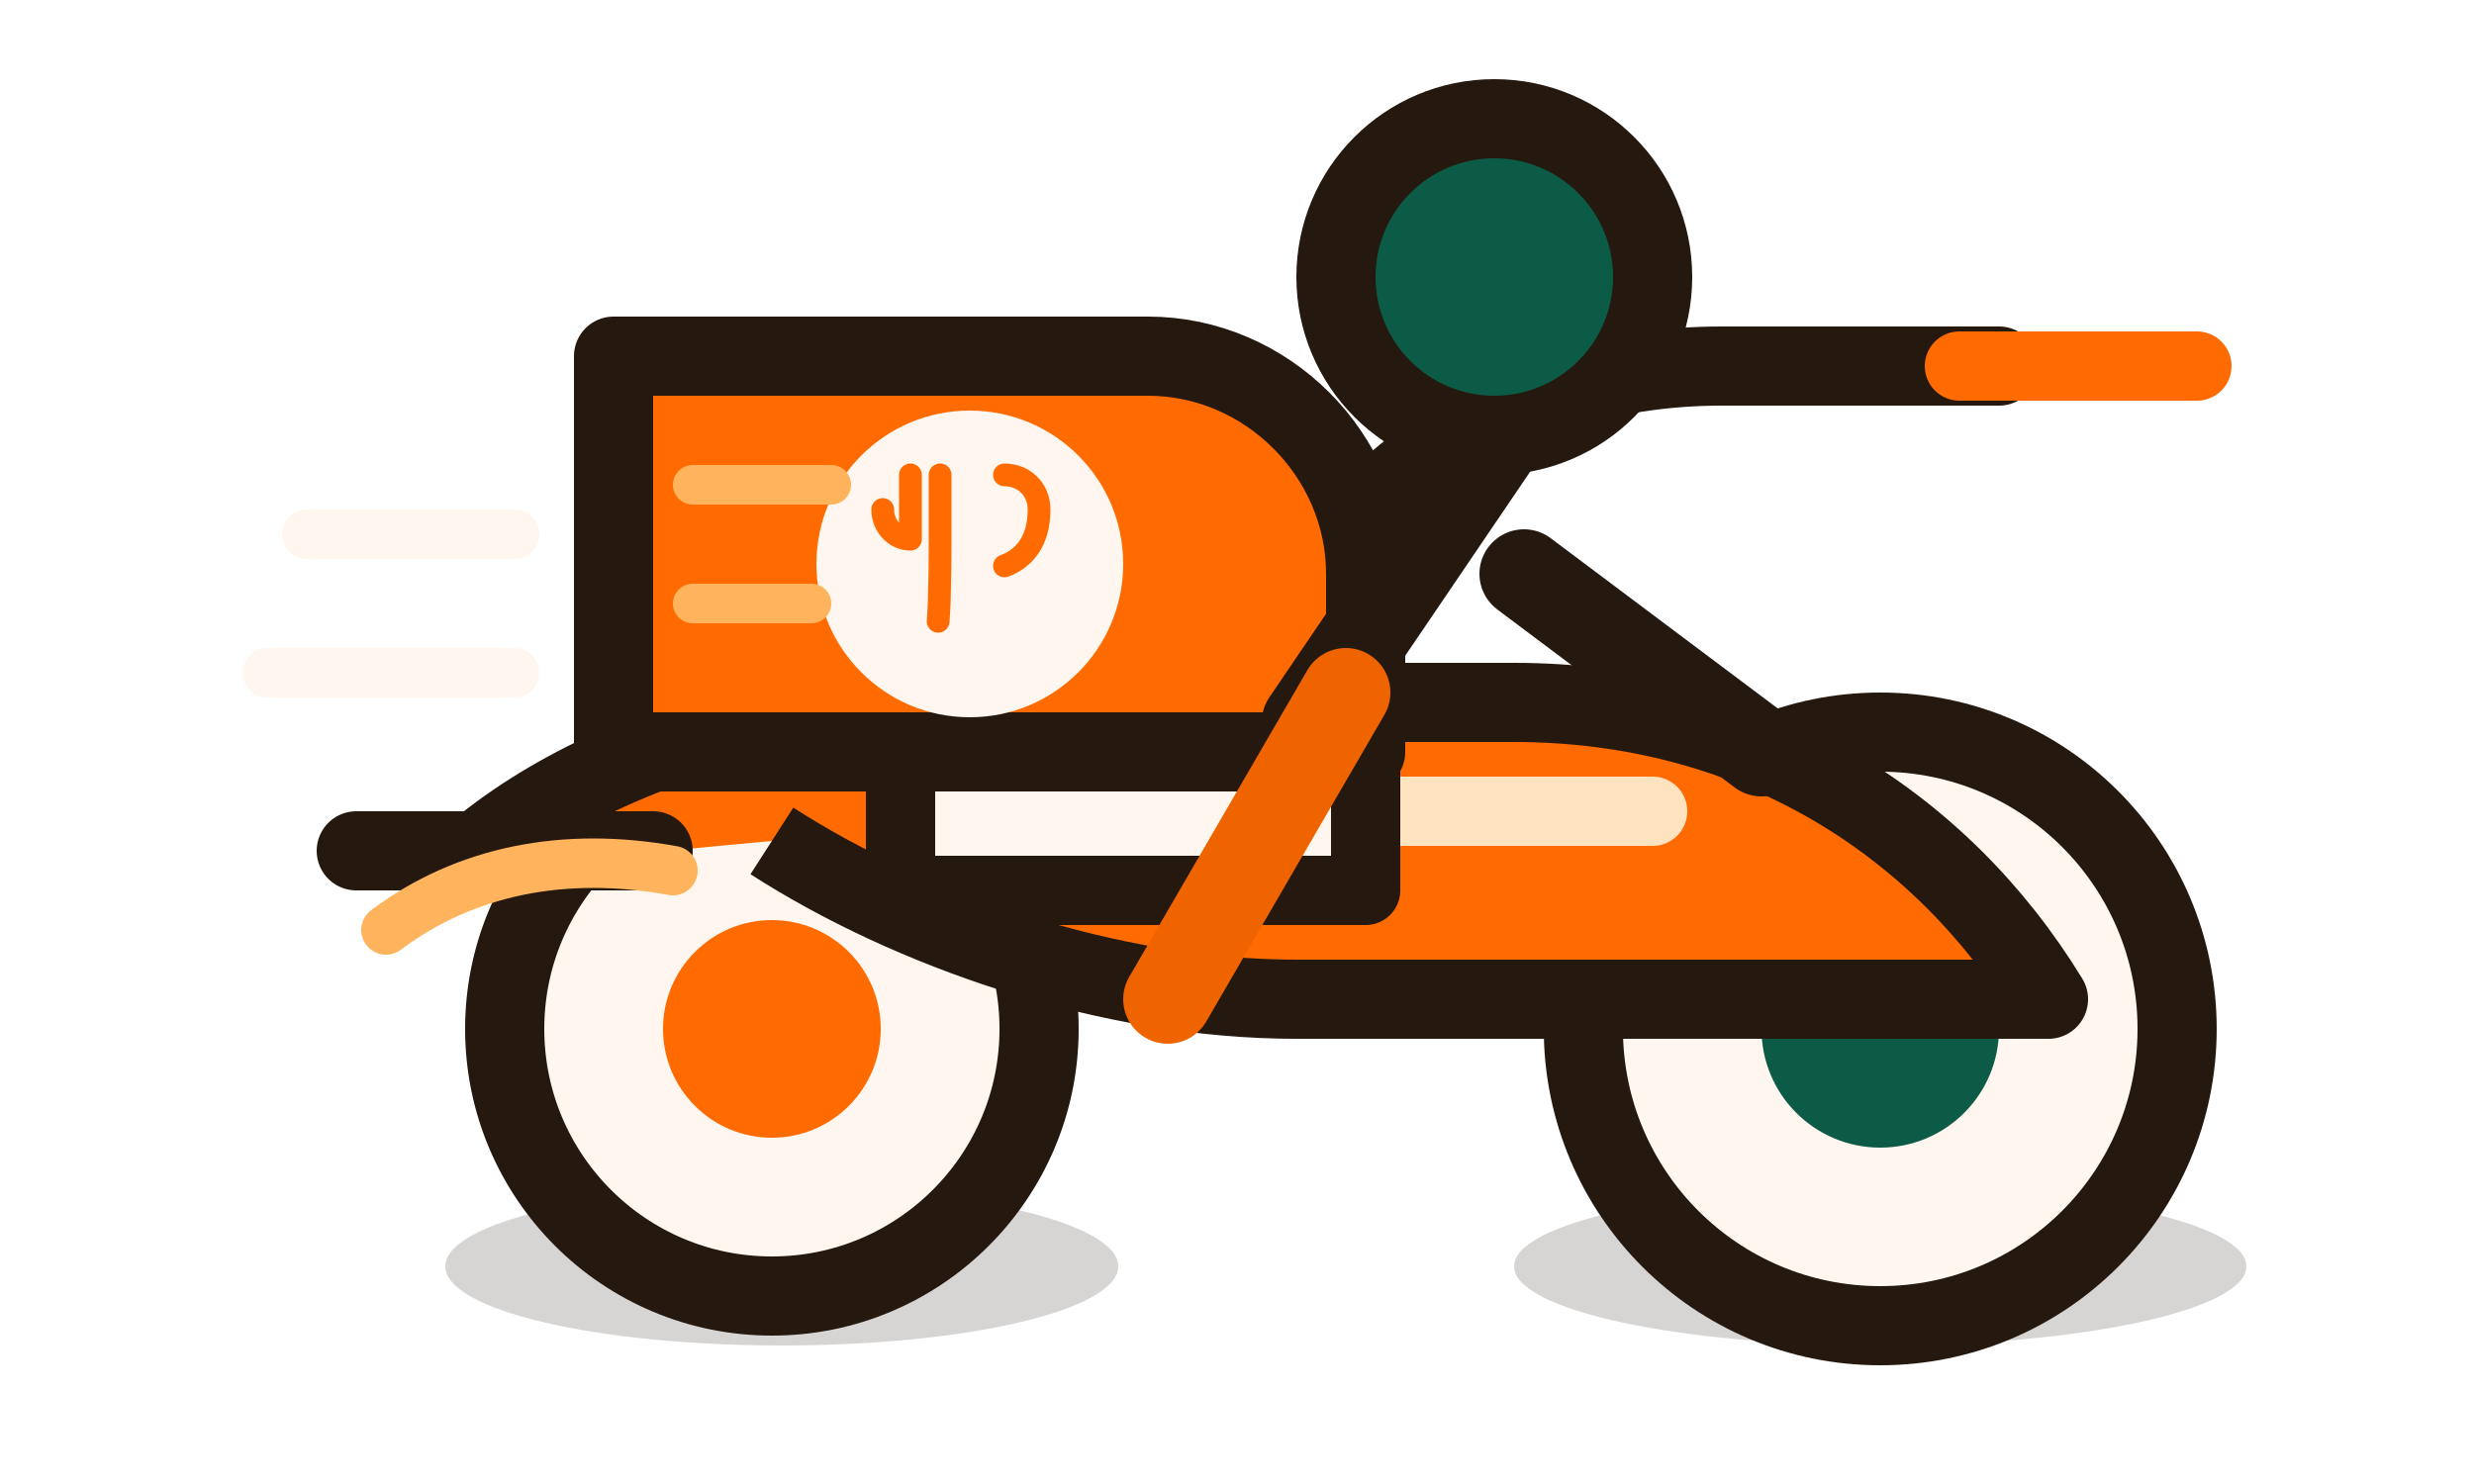
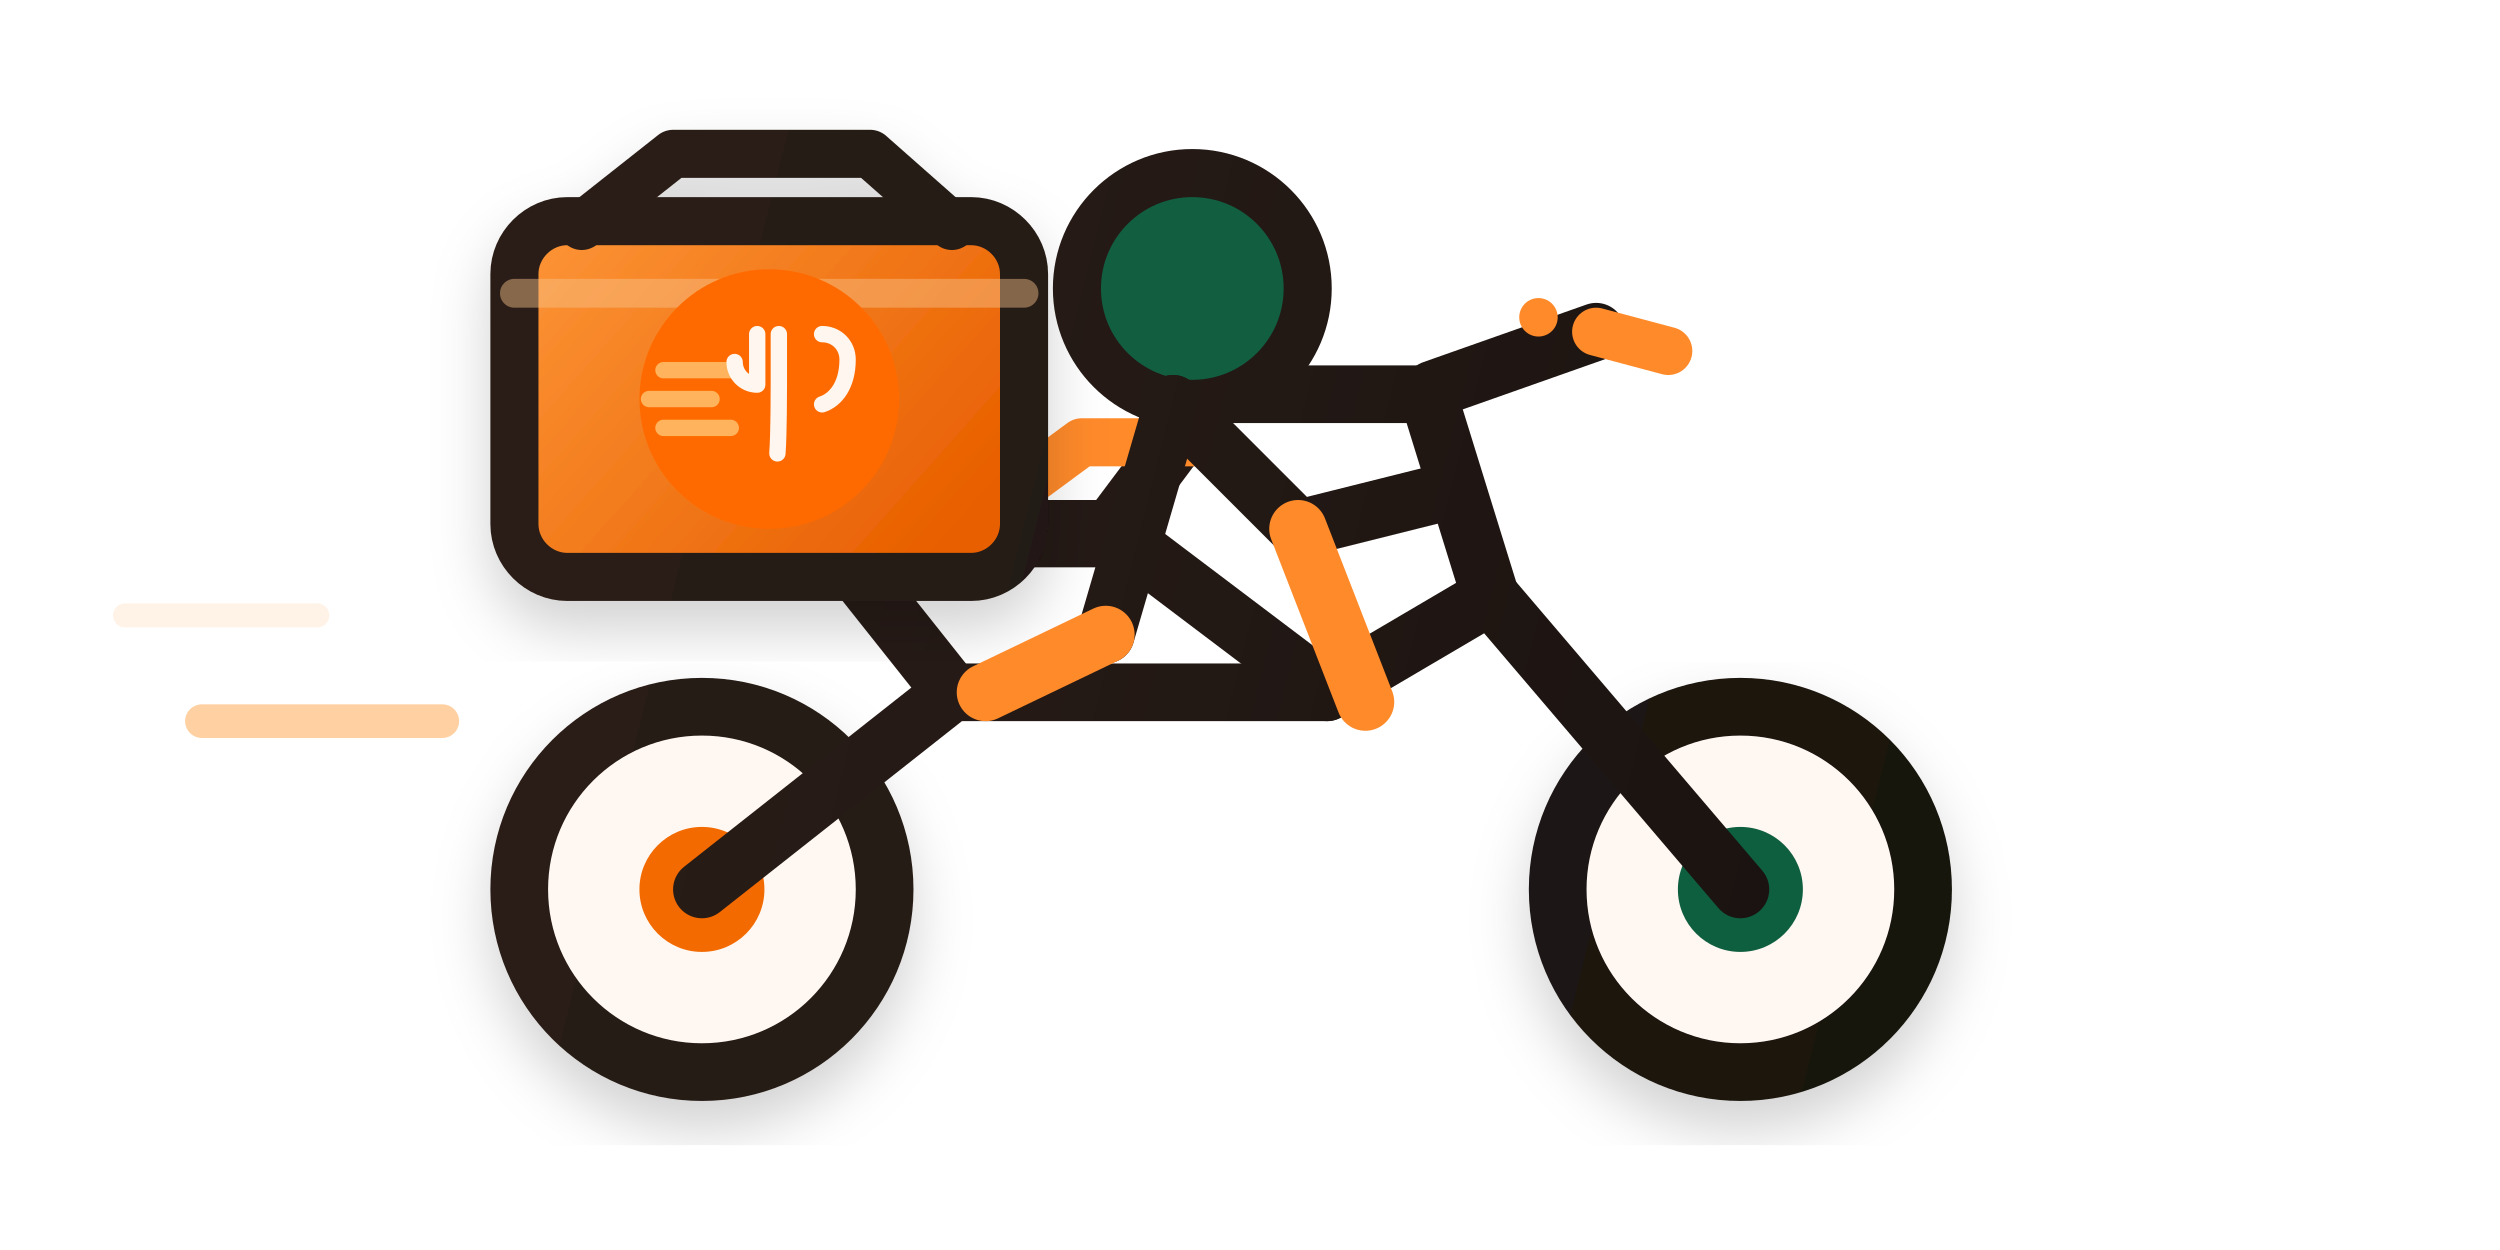
- <svg xmlns="http://www.w3.org/2000/svg" width="250" height="150" viewBox="0 0 250 150" fill="none">
-   <ellipse cx="79" cy="128" rx="34" ry="8" fill="#24180F" opacity=".18" />
-   <ellipse cx="190" cy="128" rx="37" ry="8" fill="#24180F" opacity=".18" />
-   <circle cx="78" cy="104" r="27" fill="#FFF7EF" stroke="#24180F" stroke-width="8" />
-   <circle cx="78" cy="104" r="11" fill="#FF6B00" />
-   <circle cx="190" cy="104" r="30" fill="#FFF7EF" stroke="#24180F" stroke-width="8" />
-   <circle cx="190" cy="104" r="12" fill="#0C5B47" />
-   <path d="M46 88C61 74 87 68 112 71H153C177 71 196 83 207 101H131C112 101 92 94 78 85" fill="#FF6B00" stroke="#24180F" stroke-width="8" stroke-linejoin="round" />
-   <path d="M125 70C136 48 153 37 174 37H202" stroke="#24180F" stroke-width="8" stroke-linecap="round" stroke-linejoin="round" />
-   <path d="M198 37H222" stroke="#FF6B00" stroke-width="7" stroke-linecap="round" />
-   <path d="M128 82H167" stroke="#FFF1D6" stroke-width="7" stroke-linecap="round" opacity=".9" />
-   <path d="M91 65H127C133 65 138 70 138 76V90H91V65Z" fill="#FFF7EF" stroke="#24180F" stroke-width="7" stroke-linejoin="round" />
-   <path d="M62 36H116C128 36 138 46 138 58V76H62V36Z" fill="#FF6B00" stroke="#24180F" stroke-width="8" stroke-linejoin="round" />
-   <circle cx="98" cy="57" r="15.5" fill="#FFF7EF" />
-   <path d="M92 48V54.5M95 48V54.5M92 54.5C90.5 54.5 89.2 53.2 89.2 51.5M95 54.5C95 55.1 95 60.6 94.8 62.8" stroke="#FF6B00" stroke-width="2.3" stroke-linecap="round" stroke-linejoin="round" />
-   <path d="M101.5 48C103.5 48 105 49.5 105 51.5C105 54.8 103.4 56.5 101.5 57.2" stroke="#FF6B00" stroke-width="2.3" stroke-linecap="round" stroke-linejoin="round" />
-   <path d="M70 49H84" stroke="#FFB35C" stroke-width="4" stroke-linecap="round" />
-   <path d="M70 61H82" stroke="#FFB35C" stroke-width="4" stroke-linecap="round" />
-   <path d="M31 54H52" stroke="#FFF7EF" stroke-width="5" stroke-linecap="round" />
-   <path d="M27 68H52" stroke="#FFF7EF" stroke-width="5" stroke-linecap="round" />
-   <circle cx="151" cy="28" r="16" fill="#0C5B47" stroke="#24180F" stroke-width="8" />
-   <path d="M151 45L132 73" stroke="#24180F" stroke-width="9" stroke-linecap="round" />
-   <path d="M136 70L118 101" stroke="#F06400" stroke-width="9" stroke-linecap="round" />
-   <path d="M154 58L178 76" stroke="#24180F" stroke-width="9" stroke-linecap="round" />
-   <path d="M36 86H66" stroke="#24180F" stroke-width="8" stroke-linecap="round" />
-   <path d="M39 94C47 88 57 86 68 88" stroke="#FFB35C" stroke-width="5" stroke-linecap="round" />
+ <svg xmlns="http://www.w3.org/2000/svg" viewBox="0 0 520 260" fill="none">
+   <defs>
+     <linearGradient id="frame" x1="70" y1="90" x2="430" y2="180" gradientUnits="userSpaceOnUse">
+       <stop stop-color="#2D1F19" />
+       <stop offset="1" stop-color="#17110F" />
+     </linearGradient>
+     <linearGradient id="bikeOrange" x1="120" y1="70" x2="380" y2="180" gradientUnits="userSpaceOnUse">
+       <stop stop-color="#FF8A2A" />
+       <stop offset="1" stop-color="#F36A00" />
+     </linearGradient>
+     <linearGradient id="boxGrad" x1="100" y1="40" x2="190" y2="120" gradientUnits="userSpaceOnUse">
+       <stop stop-color="#FF9B3D" />
+       <stop offset="1" stop-color="#E85F00" />
+     </linearGradient>
+     <filter id="softShadow" x="-20%" y="-20%" width="140%" height="140%">
+       <feDropShadow dx="0" dy="6" stdDeviation="6" flood-color="#000000" flood-opacity="0.18" />
+     </filter>
+   </defs>
+   <path d="M42 150H92" stroke="#FFD0A1" stroke-width="7" stroke-linecap="round" />
+   <path d="M26 128H66" stroke="#FFF3E8" stroke-width="5" stroke-linecap="round" />
+   <g filter="url(#softShadow)">
+     <circle cx="146" cy="185" r="38" fill="#FFF8F2" stroke="url(#frame)" stroke-width="12" />
+     <circle cx="146" cy="185" r="13" fill="#F36A00" />
+     <circle cx="362" cy="185" r="38" fill="#FFF8F2" stroke="url(#frame)" stroke-width="12" />
+     <circle cx="362" cy="185" r="13" fill="#115E41" />
+   </g>
+   <path d="M146 185L198 144L276 144L310 124L362 185" stroke="url(#frame)" stroke-width="12" stroke-linecap="round" stroke-linejoin="round" />
+   <path d="M198 144L171 110" stroke="url(#frame)" stroke-width="12" stroke-linecap="round" />
+   <path d="M171 110L231 110L276 144" stroke="url(#frame)" stroke-width="12" stroke-linecap="round" stroke-linejoin="round" />
+   <path d="M231 110L252 82" stroke="url(#frame)" stroke-width="12" stroke-linecap="round" />
+   <path d="M252 82L297 82" stroke="url(#frame)" stroke-width="12" stroke-linecap="round" />
+   <path d="M297 82L310 124" stroke="url(#frame)" stroke-width="12" stroke-linecap="round" />
+   <path d="M298 81L332 69" stroke="url(#frame)" stroke-width="12" stroke-linecap="round" />
+   <path d="M332 69L347 73" stroke="#FF8A2A" stroke-width="10" stroke-linecap="round" />
+   <path d="M208 112H236" stroke="url(#frame)" stroke-width="12" stroke-linecap="round" />
+   <path d="M206 106L225 92H252" stroke="#FF8A2A" stroke-width="10" stroke-linecap="round" stroke-linejoin="round" />
+   <g filter="url(#softShadow)">
+     <path d="M118 46H202C208 46 213 51 213 57V109C213 115 208 120 202 120H118C112 120 107 115 107 109V57C107 51 112 46 118 46Z" fill="url(#boxGrad)" stroke="url(#frame)" stroke-width="10" stroke-linejoin="round" />
+     <path d="M107 61H213" stroke="#F8C38C" stroke-width="6" stroke-linecap="round" opacity="0.45" />
+     <path d="M121 47L140 32H181L198 47" stroke="url(#frame)" stroke-width="10" stroke-linecap="round" stroke-linejoin="round" />
+     <g transform="translate(128 51)">
+       <circle cx="32" cy="32" r="27" fill="#FF6B00" />
+       <path d="M10 26H24" stroke="#FFB35C" stroke-width="3.4" stroke-linecap="round" />
+       <path d="M7 32H20" stroke="#FFB35C" stroke-width="3.4" stroke-linecap="round" />
+       <path d="M10 38H24" stroke="#FFB35C" stroke-width="3.4" stroke-linecap="round" />
+       <path d="M29.5 18.5V29M34 18.5V29M29.5 29C26.9 29 24.8 26.9 24.8 24.3M34 29C34 29.8 34 39.4 33.7 43.3" stroke="#FFF7EF" stroke-width="3.4" stroke-linecap="round" stroke-linejoin="round" />
+       <path d="M43 18.5C46 18.5 48.3 20.8 48.3 23.8C48.3 29.1 45.8 32.2 43 33.1" stroke="#FFF7EF" stroke-width="3.4" stroke-linecap="round" stroke-linejoin="round" />
+     </g>
+   </g>
+   <circle cx="248" cy="60" r="24" fill="#115E41" stroke="url(#frame)" stroke-width="10" />
+   <path d="M244 84L230 132" stroke="url(#frame)" stroke-width="12" stroke-linecap="round" />
+   <path d="M244 84L270 110L302 102" stroke="url(#frame)" stroke-width="12" stroke-linecap="round" stroke-linejoin="round" />
+   <path d="M270 110L284 146" stroke="#FF8A2A" stroke-width="12" stroke-linecap="round" />
+   <path d="M230 132L205 144" stroke="#FF8A2A" stroke-width="12" stroke-linecap="round" />
+   <circle cx="320" cy="66" r="4" fill="#FF8A2A" />
</svg>
